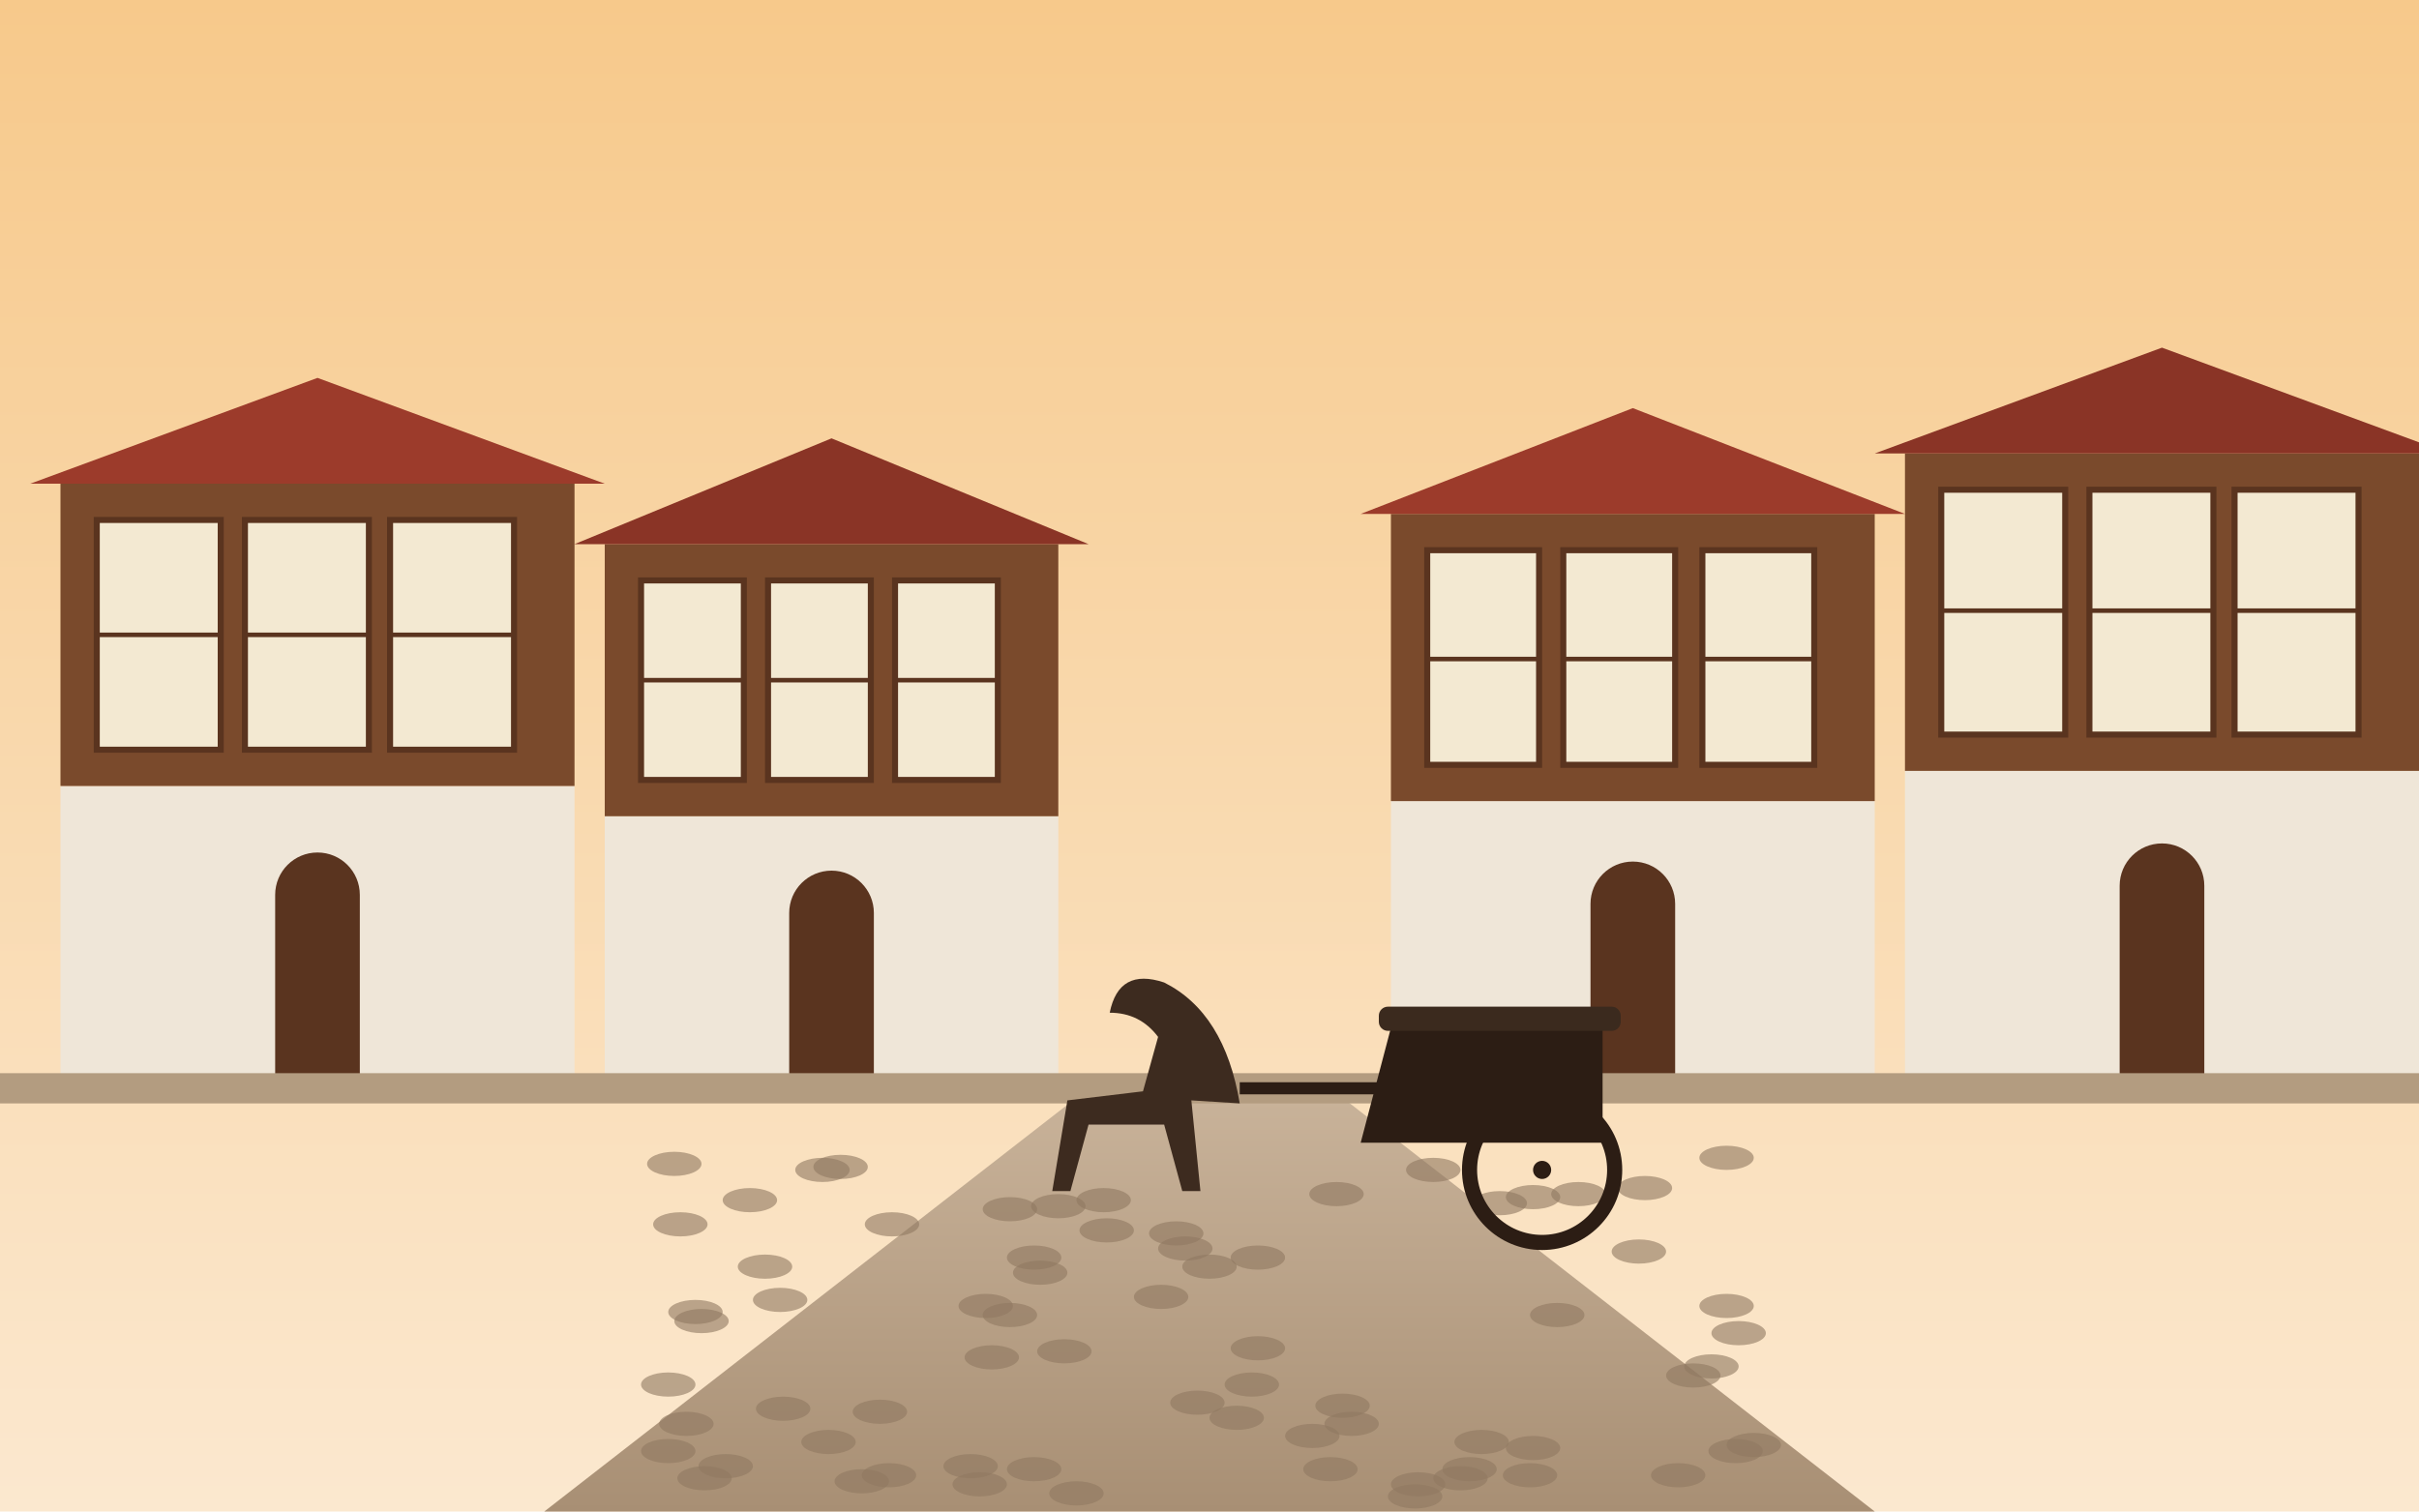
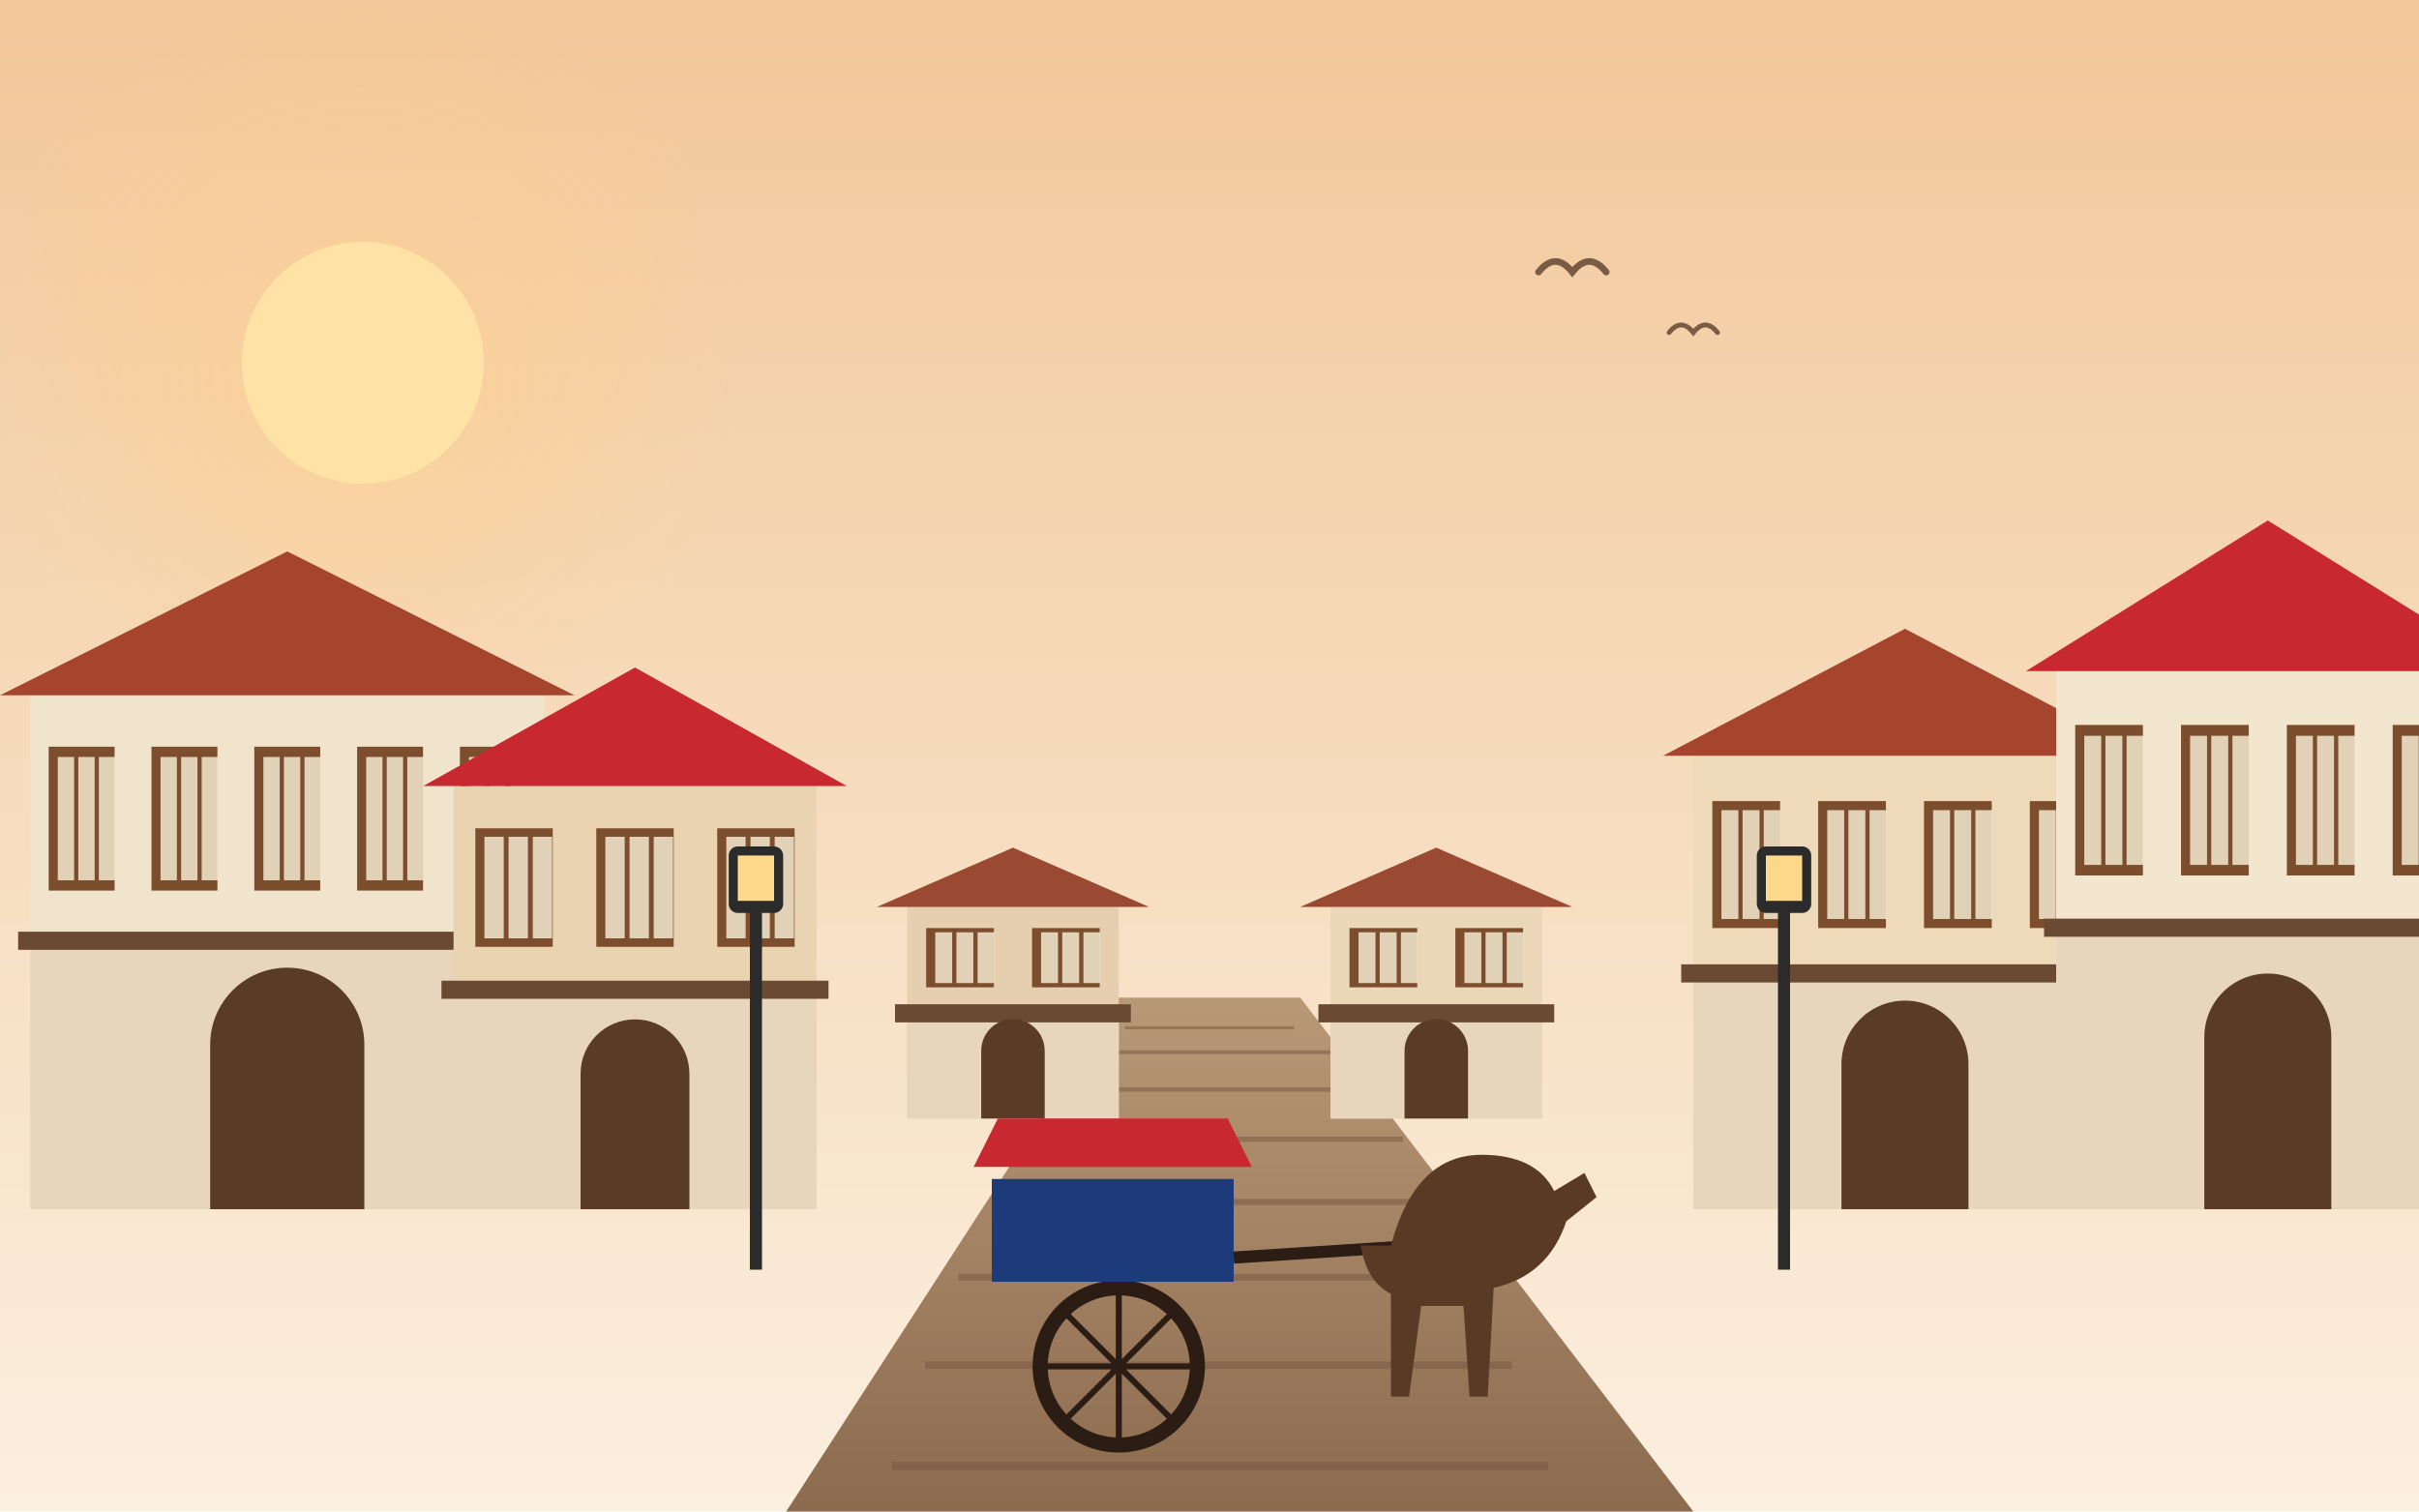
<svg xmlns="http://www.w3.org/2000/svg" viewBox="0 0 800 500" preserveAspectRatio="xMidYMid slice">
  <defs>
-     <linearGradient id="sky" x1="0" y1="0" x2="0" y2="1">
-       <stop offset="0" stop-color="#f7c98b" />
-       <stop offset="1" stop-color="#fbe8cf" />
+     <linearGradient id="s12l1" x1="0" y1="0" x2="0" y2="1">
+       <stop offset="0" stop-color="#F2C79A" />
+       <stop offset="0.6" stop-color="#F7DFC2" />
+       <stop offset="1" stop-color="#FBEFDF" />
    </linearGradient>
-     <linearGradient id="road" x1="0" y1="0" x2="0" y2="1">
-       <stop offset="0" stop-color="#c9b39a" />
-       <stop offset="1" stop-color="#a88f74" />
+     <radialGradient id="s12r2" cx="0.5" cy="0.5" r="0.5">
+       <stop offset="0" stop-color="#FFD08A" stop-opacity="0.55" />
+       <stop offset="1" stop-color="#FFD08A" stop-opacity="0" />
+     </radialGradient>
+     <linearGradient id="s12l3" x1="0" y1="0" x2="0" y2="1">
+       <stop offset="0" stop-color="#B99877" />
+       <stop offset="1" stop-color="#8C6A4E" />
    </linearGradient>
  </defs>
-   <rect width="800" height="500" fill="url(#sky)" />
-   <rect x="20" y="260" width="170" height="100" fill="#efe6d8" />
-   <rect x="20" y="160" width="170" height="100" fill="#7a4a2c" />
-   <path d="M10,160 L105.0,125 L200,160 Z" fill="#9c3b2b" />
-   <rect x="32" y="172" width="41" height="76" fill="#f3e9d2" stroke="#5a341f" stroke-width="2" />
-   <path d="M32,210 h41" stroke="#5a341f" stroke-width="1.5" />
-   <rect x="81" y="172" width="41" height="76" fill="#f3e9d2" stroke="#5a341f" stroke-width="2" />
-   <path d="M81,210 h41" stroke="#5a341f" stroke-width="1.5" />
-   <rect x="129" y="172" width="41" height="76" fill="#f3e9d2" stroke="#5a341f" stroke-width="2" />
-   <path d="M129,210 h41" stroke="#5a341f" stroke-width="1.5" />
-   <path d="M91.0,360 v-64 a14,14 0 0 1 28,0 v64 Z" fill="#5a341f" />
-   <rect x="200" y="270" width="150" height="90" fill="#efe6d8" />
-   <rect x="200" y="180" width="150" height="90" fill="#7a4a2c" />
-   <path d="M190,180 L275.0,145 L360,180 Z" fill="#8a3426" />
-   <rect x="212" y="192" width="34" height="66" fill="#f3e9d2" stroke="#5a341f" stroke-width="2" />
-   <path d="M212,225 h34" stroke="#5a341f" stroke-width="1.5" />
-   <rect x="254" y="192" width="34" height="66" fill="#f3e9d2" stroke="#5a341f" stroke-width="2" />
-   <path d="M254,225 h34" stroke="#5a341f" stroke-width="1.5" />
-   <rect x="296" y="192" width="34" height="66" fill="#f3e9d2" stroke="#5a341f" stroke-width="2" />
-   <path d="M296,225 h34" stroke="#5a341f" stroke-width="1.5" />
-   <path d="M261.0,360 v-58 a14,14 0 0 1 28,0 v58 Z" fill="#5a341f" />
-   <rect x="460" y="265" width="160" height="95" fill="#efe6d8" />
-   <rect x="460" y="170" width="160" height="95" fill="#7a4a2c" />
-   <path d="M450,170 L540.0,135 L630,170 Z" fill="#9c3b2b" />
-   <rect x="472" y="182" width="37" height="71" fill="#f3e9d2" stroke="#5a341f" stroke-width="2" />
-   <path d="M472,218 h37" stroke="#5a341f" stroke-width="1.5" />
-   <rect x="517" y="182" width="37" height="71" fill="#f3e9d2" stroke="#5a341f" stroke-width="2" />
-   <path d="M517,218 h37" stroke="#5a341f" stroke-width="1.5" />
-   <rect x="563" y="182" width="37" height="71" fill="#f3e9d2" stroke="#5a341f" stroke-width="2" />
-   <path d="M563,218 h37" stroke="#5a341f" stroke-width="1.5" />
-   <path d="M526.0,360 v-61 a14,14 0 0 1 28,0 v61 Z" fill="#5a341f" />
-   <rect x="630" y="255" width="170" height="105" fill="#efe6d8" />
-   <rect x="630" y="150" width="170" height="105" fill="#7a4a2c" />
-   <path d="M620,150 L715.0,115 L810,150 Z" fill="#8a3426" />
-   <rect x="642" y="162" width="41" height="81" fill="#f3e9d2" stroke="#5a341f" stroke-width="2" />
-   <path d="M642,202 h41" stroke="#5a341f" stroke-width="1.5" />
-   <rect x="691" y="162" width="41" height="81" fill="#f3e9d2" stroke="#5a341f" stroke-width="2" />
-   <path d="M691,202 h41" stroke="#5a341f" stroke-width="1.5" />
-   <rect x="739" y="162" width="41" height="81" fill="#f3e9d2" stroke="#5a341f" stroke-width="2" />
-   <path d="M739,202 h41" stroke="#5a341f" stroke-width="1.5" />
-   <path d="M701.0,360 v-67 a14,14 0 0 1 28,0 v67 Z" fill="#5a341f" />
-   <path d="M360,360 L440,360 L620,500 L180,500 Z" fill="url(#road)" />
-   <rect x="0" y="355" width="800" height="10" fill="#b39c80" />
-   <ellipse cx="444" cy="465" rx="9" ry="4" fill="#8f7860" opacity="0.6" />
-   <ellipse cx="506" cy="488" rx="9" ry="4" fill="#8f7860" opacity="0.6" />
-   <ellipse cx="486" cy="486" rx="9" ry="4" fill="#8f7860" opacity="0.6" />
-   <ellipse cx="230" cy="434" rx="9" ry="4" fill="#8f7860" opacity="0.6" />
-   <ellipse cx="560" cy="455" rx="9" ry="4" fill="#8f7860" opacity="0.6" />
-   <ellipse cx="544" cy="393" rx="9" ry="4" fill="#8f7860" opacity="0.6" />
-   <ellipse cx="389" cy="408" rx="9" ry="4" fill="#8f7860" opacity="0.6" />
-   <ellipse cx="416" cy="446" rx="9" ry="4" fill="#8f7860" opacity="0.6" />
-   <ellipse cx="225" cy="405" rx="9" ry="4" fill="#8f7860" opacity="0.6" />
-   <ellipse cx="321" cy="485" rx="9" ry="4" fill="#8f7860" opacity="0.6" />
-   <ellipse cx="496" cy="398" rx="9" ry="4" fill="#8f7860" opacity="0.6" />
-   <ellipse cx="507" cy="396" rx="9" ry="4" fill="#8f7860" opacity="0.6" />
-   <ellipse cx="442" cy="395" rx="9" ry="4" fill="#8f7860" opacity="0.6" />
-   <ellipse cx="221" cy="480" rx="9" ry="4" fill="#8f7860" opacity="0.6" />
-   <ellipse cx="295" cy="405" rx="9" ry="4" fill="#8f7860" opacity="0.6" />
-   <ellipse cx="574" cy="480" rx="9" ry="4" fill="#8f7860" opacity="0.6" />
-   <ellipse cx="324" cy="491" rx="9" ry="4" fill="#8f7860" opacity="0.6" />
-   <ellipse cx="414" cy="458" rx="9" ry="4" fill="#8f7860" opacity="0.6" />
-   <ellipse cx="294" cy="488" rx="9" ry="4" fill="#8f7860" opacity="0.6" />
-   <ellipse cx="469" cy="491" rx="9" ry="4" fill="#8f7860" opacity="0.6" />
-   <ellipse cx="542" cy="414" rx="9" ry="4" fill="#8f7860" opacity="0.6" />
-   <ellipse cx="350" cy="399" rx="9" ry="4" fill="#8f7860" opacity="0.6" />
-   <ellipse cx="272" cy="387" rx="9" ry="4" fill="#8f7860" opacity="0.6" />
-   <ellipse cx="328" cy="449" rx="9" ry="4" fill="#8f7860" opacity="0.6" />
-   <ellipse cx="221" cy="458" rx="9" ry="4" fill="#8f7860" opacity="0.6" />
-   <ellipse cx="342" cy="416" rx="9" ry="4" fill="#8f7860" opacity="0.6" />
-   <ellipse cx="515" cy="435" rx="9" ry="4" fill="#8f7860" opacity="0.6" />
-   <ellipse cx="334" cy="435" rx="9" ry="4" fill="#8f7860" opacity="0.6" />
-   <ellipse cx="474" cy="387" rx="9" ry="4" fill="#8f7860" opacity="0.6" />
-   <ellipse cx="571" cy="383" rx="9" ry="4" fill="#8f7860" opacity="0.6" />
-   <ellipse cx="490" cy="477" rx="9" ry="4" fill="#8f7860" opacity="0.6" />
-   <ellipse cx="227" cy="471" rx="9" ry="4" fill="#8f7860" opacity="0.6" />
-   <ellipse cx="352" cy="447" rx="9" ry="4" fill="#8f7860" opacity="0.6" />
-   <ellipse cx="223" cy="385" rx="9" ry="4" fill="#8f7860" opacity="0.6" />
-   <ellipse cx="285" cy="490" rx="9" ry="4" fill="#8f7860" opacity="0.6" />
-   <ellipse cx="291" cy="467" rx="9" ry="4" fill="#8f7860" opacity="0.6" />
-   <ellipse cx="555" cy="488" rx="9" ry="4" fill="#8f7860" opacity="0.6" />
-   <ellipse cx="344" cy="421" rx="9" ry="4" fill="#8f7860" opacity="0.6" />
-   <ellipse cx="409" cy="469" rx="9" ry="4" fill="#8f7860" opacity="0.6" />
-   <ellipse cx="259" cy="466" rx="9" ry="4" fill="#8f7860" opacity="0.6" />
-   <ellipse cx="507" cy="479" rx="9" ry="4" fill="#8f7860" opacity="0.6" />
-   <ellipse cx="233" cy="489" rx="9" ry="4" fill="#8f7860" opacity="0.6" />
-   <ellipse cx="253" cy="419" rx="9" ry="4" fill="#8f7860" opacity="0.6" />
-   <ellipse cx="440" cy="486" rx="9" ry="4" fill="#8f7860" opacity="0.6" />
-   <ellipse cx="342" cy="486" rx="9" ry="4" fill="#8f7860" opacity="0.6" />
-   <ellipse cx="416" cy="416" rx="9" ry="4" fill="#8f7860" opacity="0.6" />
-   <ellipse cx="334" cy="400" rx="9" ry="4" fill="#8f7860" opacity="0.6" />
-   <ellipse cx="248" cy="397" rx="9" ry="4" fill="#8f7860" opacity="0.6" />
-   <ellipse cx="468" cy="495" rx="9" ry="4" fill="#8f7860" opacity="0.6" />
-   <ellipse cx="278" cy="386" rx="9" ry="4" fill="#8f7860" opacity="0.6" />
-   <ellipse cx="575" cy="441" rx="9" ry="4" fill="#8f7860" opacity="0.6" />
-   <ellipse cx="366" cy="407" rx="9" ry="4" fill="#8f7860" opacity="0.6" />
-   <ellipse cx="434" cy="475" rx="9" ry="4" fill="#8f7860" opacity="0.6" />
-   <ellipse cx="384" cy="429" rx="9" ry="4" fill="#8f7860" opacity="0.6" />
-   <ellipse cx="240" cy="485" rx="9" ry="4" fill="#8f7860" opacity="0.6" />
-   <ellipse cx="232" cy="437" rx="9" ry="4" fill="#8f7860" opacity="0.6" />
-   <ellipse cx="522" cy="395" rx="9" ry="4" fill="#8f7860" opacity="0.6" />
-   <ellipse cx="483" cy="489" rx="9" ry="4" fill="#8f7860" opacity="0.6" />
-   <ellipse cx="447" cy="471" rx="9" ry="4" fill="#8f7860" opacity="0.6" />
-   <ellipse cx="258" cy="430" rx="9" ry="4" fill="#8f7860" opacity="0.6" />
-   <ellipse cx="274" cy="477" rx="9" ry="4" fill="#8f7860" opacity="0.6" />
-   <ellipse cx="326" cy="432" rx="9" ry="4" fill="#8f7860" opacity="0.6" />
-   <ellipse cx="580" cy="478" rx="9" ry="4" fill="#8f7860" opacity="0.6" />
-   <ellipse cx="571" cy="432" rx="9" ry="4" fill="#8f7860" opacity="0.6" />
-   <ellipse cx="396" cy="464" rx="9" ry="4" fill="#8f7860" opacity="0.6" />
-   <ellipse cx="392" cy="413" rx="9" ry="4" fill="#8f7860" opacity="0.6" />
-   <ellipse cx="365" cy="397" rx="9" ry="4" fill="#8f7860" opacity="0.6" />
-   <ellipse cx="356" cy="494" rx="9" ry="4" fill="#8f7860" opacity="0.6" />
-   <ellipse cx="566" cy="452" rx="9" ry="4" fill="#8f7860" opacity="0.6" />
-   <ellipse cx="400" cy="419" rx="9" ry="4" fill="#8f7860" opacity="0.6" />
-   <g transform="translate(470,395)">
-     <path d="M-10,-55 h70 v38 h-80 Z" fill="#2c1d14" />
-     <rect x="-14" y="-62" width="80" height="8" rx="3" fill="#3b2a1e" />
-     <circle cx="40" cy="-8" r="24" fill="none" stroke="#2c1d14" stroke-width="5" />
-     <circle cx="40" cy="-8" r="3" fill="#2c1d14" />
-     <path d="M-10,-35 L-60,-35" stroke="#2c1d14" stroke-width="4" />
-     <path d="M-60,-30 q-5,-30 -25,-40 q-15,-5 -18,10 q10,0 16,8 l-5,18 l-25,3 l-5,30 h6 l6,-22 l25,0 l6,22 h6 l-3,-30 Z" fill="#3d2b1f" />
+   <rect width="800" height="500" fill="url(#s12l1)" />
+   <circle cx="120" cy="120" r="128.0" fill="url(#s12r2)" />
+   <circle cx="120" cy="120" r="40" fill="#FFE3A6" />
+   <path d="M508.8,90 q5.6,-7 11.2,0 q5.6,-7 11.2,0" fill="none" stroke="#7A5B44" stroke-width="2.2" stroke-linecap="round" />
+   <path d="M552,110 q4,-5 8,0 q4,-5 8,0" fill="none" stroke="#7A5B44" stroke-width="1.6" stroke-linecap="round" />
+   <path d="M260,500 L370,330 L430,330 L560,500 Z" fill="url(#s12l3)" />
+   <path d="M372,340 L428,340" stroke="#755640" stroke-width="1.0" opacity=".5" />
+   <path d="M361,348.1 L440,348.1" stroke="#755640" stroke-width="1.25" opacity=".5" />
+   <path d="M350,360.4 L452,360.4" stroke="#755640" stroke-width="1.5" opacity=".5" />
+   <path d="M339,376.9 L464,376.9" stroke="#755640" stroke-width="1.75" opacity=".5" />
+   <path d="M328,397.6 L476,397.6" stroke="#755640" stroke-width="2.0" opacity=".5" />
+   <path d="M317,422.5 L488,422.5" stroke="#755640" stroke-width="2.25" opacity=".5" />
+   <path d="M306,451.6 L500,451.6" stroke="#755640" stroke-width="2.5" opacity=".5" />
+   <path d="M295,484.9 L512,484.9" stroke="#755640" stroke-width="2.75" opacity=".5" />
+   <path d="M284,522.4 L524,522.4" stroke="#755640" stroke-width="3.0" opacity=".5" />
+   <rect x="10" y="230" width="170" height="170" fill="#F1E4CC" />
+   <path d="M0,230 L95.0,182.4 L190,230 Z" fill="#A6452E" />
+   <rect x="10" y="311.6" width="170" height="88.4" fill="#E7D6BC" />
+   <rect x="6" y="308.2" width="178" height="6" fill="#6B4A33" />
+   <rect x="16.1" y="247" width="21.8" height="47.6" fill="#7C4E2E" />
+   <rect x="19.1" y="250.4" width="5.4" height="40.8" fill="#F3E7CF" opacity=".85" />
+   <rect x="25.9" y="250.4" width="5.4" height="40.8" fill="#F3E7CF" opacity=".85" />
+   <rect x="32.7" y="250.4" width="5.4" height="40.8" fill="#F3E7CF" opacity=".85" />
+   <rect x="50.1" y="247" width="21.8" height="47.6" fill="#7C4E2E" />
+   <rect x="53.1" y="250.4" width="5.4" height="40.8" fill="#F3E7CF" opacity=".85" />
+   <rect x="59.9" y="250.4" width="5.4" height="40.8" fill="#F3E7CF" opacity=".85" />
+   <rect x="66.7" y="250.4" width="5.4" height="40.8" fill="#F3E7CF" opacity=".85" />
+   <rect x="84.1" y="247" width="21.8" height="47.6" fill="#7C4E2E" />
+   <rect x="87.1" y="250.4" width="5.4" height="40.8" fill="#F3E7CF" opacity=".85" />
+   <rect x="93.9" y="250.4" width="5.4" height="40.8" fill="#F3E7CF" opacity=".85" />
+   <rect x="100.7" y="250.4" width="5.4" height="40.8" fill="#F3E7CF" opacity=".85" />
+   <rect x="118.1" y="247" width="21.8" height="47.6" fill="#7C4E2E" />
+   <rect x="121.1" y="250.4" width="5.4" height="40.8" fill="#F3E7CF" opacity=".85" />
+   <rect x="127.9" y="250.4" width="5.4" height="40.8" fill="#F3E7CF" opacity=".85" />
+   <rect x="134.7" y="250.4" width="5.4" height="40.8" fill="#F3E7CF" opacity=".85" />
+   <rect x="152.1" y="247" width="21.8" height="47.6" fill="#7C4E2E" />
+   <rect x="155.1" y="250.4" width="5.4" height="40.8" fill="#F3E7CF" opacity=".85" />
+   <rect x="161.9" y="250.4" width="5.4" height="40.8" fill="#F3E7CF" opacity=".85" />
+   <rect x="168.7" y="250.4" width="5.4" height="40.8" fill="#F3E7CF" opacity=".85" />
+   <path d="M69.5,400 v-54.4 a25.5,25.5 0 0 1 51.0,0 v54.4 Z" fill="#5A3B26" />
+   <rect x="150" y="260" width="120" height="140" fill="#EAD3B0" />
+   <path d="M140,260 L210.0,220.8 L280,260 Z" fill="#C8282F" />
+   <rect x="150" y="327.2" width="120" height="72.8" fill="#E7D6BC" />
+   <rect x="146" y="324.4" width="128" height="6" fill="#6B4A33" />
+   <rect x="157.2" y="274" width="25.6" height="39.2" fill="#7C4E2E" />
+   <rect x="160.2" y="276.8" width="6.4" height="33.6" fill="#F3E7CF" opacity=".85" />
+   <rect x="168.2" y="276.8" width="6.4" height="33.6" fill="#F3E7CF" opacity=".85" />
+   <rect x="176.2" y="276.8" width="6.4" height="33.6" fill="#F3E7CF" opacity=".85" />
+   <rect x="197.2" y="274" width="25.6" height="39.2" fill="#7C4E2E" />
+   <rect x="200.2" y="276.8" width="6.4" height="33.6" fill="#F3E7CF" opacity=".85" />
+   <rect x="208.2" y="276.8" width="6.4" height="33.6" fill="#F3E7CF" opacity=".85" />
+   <rect x="216.2" y="276.8" width="6.4" height="33.6" fill="#F3E7CF" opacity=".85" />
+   <rect x="237.2" y="274" width="25.6" height="39.2" fill="#7C4E2E" />
+   <rect x="240.2" y="276.8" width="6.4" height="33.6" fill="#F3E7CF" opacity=".85" />
+   <rect x="248.2" y="276.8" width="6.4" height="33.6" fill="#F3E7CF" opacity=".85" />
+   <rect x="256.2" y="276.8" width="6.4" height="33.6" fill="#F3E7CF" opacity=".85" />
+   <path d="M192.0,400 v-44.8 a18.0,18.0 0 0 1 36.0,0 v44.8 Z" fill="#5A3B26" />
+   <rect x="560" y="250" width="140" height="150" fill="#EED9B8" />
+   <path d="M550,250 L630.0,208.0 L710,250 Z" fill="#A6452E" />
+   <rect x="560" y="322.0" width="140" height="78.0" fill="#E7D6BC" />
+   <rect x="556" y="319.0" width="148" height="6" fill="#6B4A33" />
+   <rect x="566.3" y="265" width="22.4" height="42" fill="#7C4E2E" />
+   <rect x="569.3" y="268" width="5.6" height="36" fill="#F3E7CF" opacity=".85" />
+   <rect x="576.3" y="268" width="5.6" height="36" fill="#F3E7CF" opacity=".85" />
+   <rect x="583.3" y="268" width="5.6" height="36" fill="#F3E7CF" opacity=".85" />
+   <rect x="601.3" y="265" width="22.4" height="42" fill="#7C4E2E" />
+   <rect x="604.3" y="268" width="5.6" height="36" fill="#F3E7CF" opacity=".85" />
+   <rect x="611.3" y="268" width="5.6" height="36" fill="#F3E7CF" opacity=".85" />
+   <rect x="618.3" y="268" width="5.6" height="36" fill="#F3E7CF" opacity=".85" />
+   <rect x="636.3" y="265" width="22.4" height="42" fill="#7C4E2E" />
+   <rect x="639.3" y="268" width="5.6" height="36" fill="#F3E7CF" opacity=".85" />
+   <rect x="646.3" y="268" width="5.6" height="36" fill="#F3E7CF" opacity=".85" />
+   <rect x="653.3" y="268" width="5.6" height="36" fill="#F3E7CF" opacity=".85" />
+   <rect x="671.3" y="265" width="22.4" height="42" fill="#7C4E2E" />
+   <rect x="674.3" y="268" width="5.6" height="36" fill="#F3E7CF" opacity=".85" />
+   <rect x="681.3" y="268" width="5.6" height="36" fill="#F3E7CF" opacity=".85" />
+   <rect x="688.3" y="268" width="5.6" height="36" fill="#F3E7CF" opacity=".85" />
+   <path d="M609.0,400 v-48.0 a21.0,21.0 0 0 1 42.0,0 v48.0 Z" fill="#5A3B26" />
+   <rect x="680" y="222" width="140" height="178" fill="#F3E6CF" />
+   <path d="M670,222 L750.0,172.16 L830,222 Z" fill="#C8282F" />
+   <rect x="680" y="307.44" width="140" height="92.56" fill="#E7D6BC" />
+   <rect x="676" y="303.88" width="148" height="6" fill="#6B4A33" />
+   <rect x="686.3" y="239.8" width="22.4" height="49.8" fill="#7C4E2E" />
+   <rect x="689.3" y="243.4" width="5.6" height="42.7" fill="#F3E7CF" opacity=".85" />
+   <rect x="696.3" y="243.4" width="5.6" height="42.7" fill="#F3E7CF" opacity=".85" />
+   <rect x="703.3" y="243.4" width="5.6" height="42.7" fill="#F3E7CF" opacity=".85" />
+   <rect x="721.3" y="239.8" width="22.4" height="49.8" fill="#7C4E2E" />
+   <rect x="724.3" y="243.4" width="5.6" height="42.7" fill="#F3E7CF" opacity=".85" />
+   <rect x="731.3" y="243.4" width="5.6" height="42.7" fill="#F3E7CF" opacity=".85" />
+   <rect x="738.3" y="243.4" width="5.6" height="42.7" fill="#F3E7CF" opacity=".85" />
+   <rect x="756.3" y="239.8" width="22.4" height="49.8" fill="#7C4E2E" />
+   <rect x="759.3" y="243.4" width="5.6" height="42.7" fill="#F3E7CF" opacity=".85" />
+   <rect x="766.3" y="243.4" width="5.6" height="42.7" fill="#F3E7CF" opacity=".85" />
+   <rect x="773.3" y="243.4" width="5.6" height="42.7" fill="#F3E7CF" opacity=".85" />
+   <rect x="791.3" y="239.8" width="22.4" height="49.8" fill="#7C4E2E" />
+   <rect x="794.3" y="243.4" width="5.6" height="42.7" fill="#F3E7CF" opacity=".85" />
+   <rect x="801.3" y="243.4" width="5.6" height="42.7" fill="#F3E7CF" opacity=".85" />
+   <rect x="808.3" y="243.4" width="5.6" height="42.7" fill="#F3E7CF" opacity=".85" />
+   <path d="M729.0,400 v-56.96 a21.0,21.0 0 0 1 42.0,0 v56.96 Z" fill="#5A3B26" />
+   <rect x="300" y="300" width="70" height="70" fill="#E5CFAE" />
+   <path d="M290,300 L335.0,280.4 L380,300 Z" fill="#9A4A33" />
+   <rect x="300" y="333.6" width="70" height="36.4" fill="#E7D6BC" />
+   <rect x="296" y="332.2" width="78" height="6" fill="#6B4A33" />
+   <rect x="306.3" y="307" width="22.4" height="19.6" fill="#7C4E2E" />
+   <rect x="309.3" y="308.4" width="5.6" height="16.8" fill="#F3E7CF" opacity=".85" />
+   <rect x="316.3" y="308.4" width="5.6" height="16.8" fill="#F3E7CF" opacity=".85" />
+   <rect x="323.3" y="308.4" width="5.6" height="16.8" fill="#F3E7CF" opacity=".85" />
+   <rect x="341.3" y="307" width="22.4" height="19.6" fill="#7C4E2E" />
+   <rect x="344.3" y="308.4" width="5.6" height="16.8" fill="#F3E7CF" opacity=".85" />
+   <rect x="351.3" y="308.4" width="5.6" height="16.8" fill="#F3E7CF" opacity=".85" />
+   <rect x="358.3" y="308.4" width="5.6" height="16.8" fill="#F3E7CF" opacity=".85" />
+   <path d="M324.5,370 v-22.4 a10.5,10.5 0 0 1 21.0,0 v22.4 Z" fill="#5A3B26" />
+   <rect x="440" y="300" width="70" height="70" fill="#E9D7B8" />
+   <path d="M430,300 L475.0,280.4 L520,300 Z" fill="#9A4A33" />
+   <rect x="440" y="333.6" width="70" height="36.4" fill="#E7D6BC" />
+   <rect x="436" y="332.2" width="78" height="6" fill="#6B4A33" />
+   <rect x="446.3" y="307" width="22.4" height="19.6" fill="#7C4E2E" />
+   <rect x="449.3" y="308.4" width="5.6" height="16.8" fill="#F3E7CF" opacity=".85" />
+   <rect x="456.3" y="308.4" width="5.6" height="16.8" fill="#F3E7CF" opacity=".85" />
+   <rect x="463.3" y="308.4" width="5.6" height="16.8" fill="#F3E7CF" opacity=".85" />
+   <rect x="481.3" y="307" width="22.4" height="19.6" fill="#7C4E2E" />
+   <rect x="484.3" y="308.4" width="5.6" height="16.8" fill="#F3E7CF" opacity=".85" />
+   <rect x="491.3" y="308.4" width="5.6" height="16.8" fill="#F3E7CF" opacity=".85" />
+   <rect x="498.3" y="308.4" width="5.6" height="16.8" fill="#F3E7CF" opacity=".85" />
+   <path d="M464.5,370 v-22.4 a10.5,10.5 0 0 1 21.0,0 v22.4 Z" fill="#5A3B26" />
+   <path d="M250,420 v-120" stroke="#2B2B2B" stroke-width="4" />
+   <rect x="241" y="280" width="18" height="22" rx="3" fill="#2B2B2B" />
+   <rect x="244" y="283" width="12" height="15" fill="#FFD98A" />
+   <path d="M590,420 v-120" stroke="#2B2B2B" stroke-width="4" />
+   <rect x="581" y="280" width="18" height="22" rx="3" fill="#2B2B2B" />
+   <rect x="584" y="283" width="12" height="15" fill="#FFD98A" />
+   <g transform="translate(400 452)">
+     <circle cx="-30" cy="0" r="26" fill="none" stroke="#2B1D14" stroke-width="5" />
+     <path d="M-30,-26 v52 M-56,0 h52 M-48,-18 l36,36 M-48,18 l36,-36" stroke="#2B1D14" stroke-width="2" />
+     <path d="M-72,-62 h80 v34 h-80 Z" fill="#1D3A7A" />
+     <path d="M-78,-66 h92 l-8,-16 h-76 Z" fill="#C8282F" />
+     <path d="M8,-36 L70,-40" stroke="#2B1D14" stroke-width="4" />
+     <path d="M60,-40 q8,-30 30,-30 q18,0 24,12 l10,-6 l4,8 l-10,8 q-6,18 -24,22 l-2,36 h-6 l-2,-30 l-14,0 l-4,30 h-6 l0,-34 q-8,-4 -10,-16 Z" fill="#5A3A24" />
  </g>
</svg>
